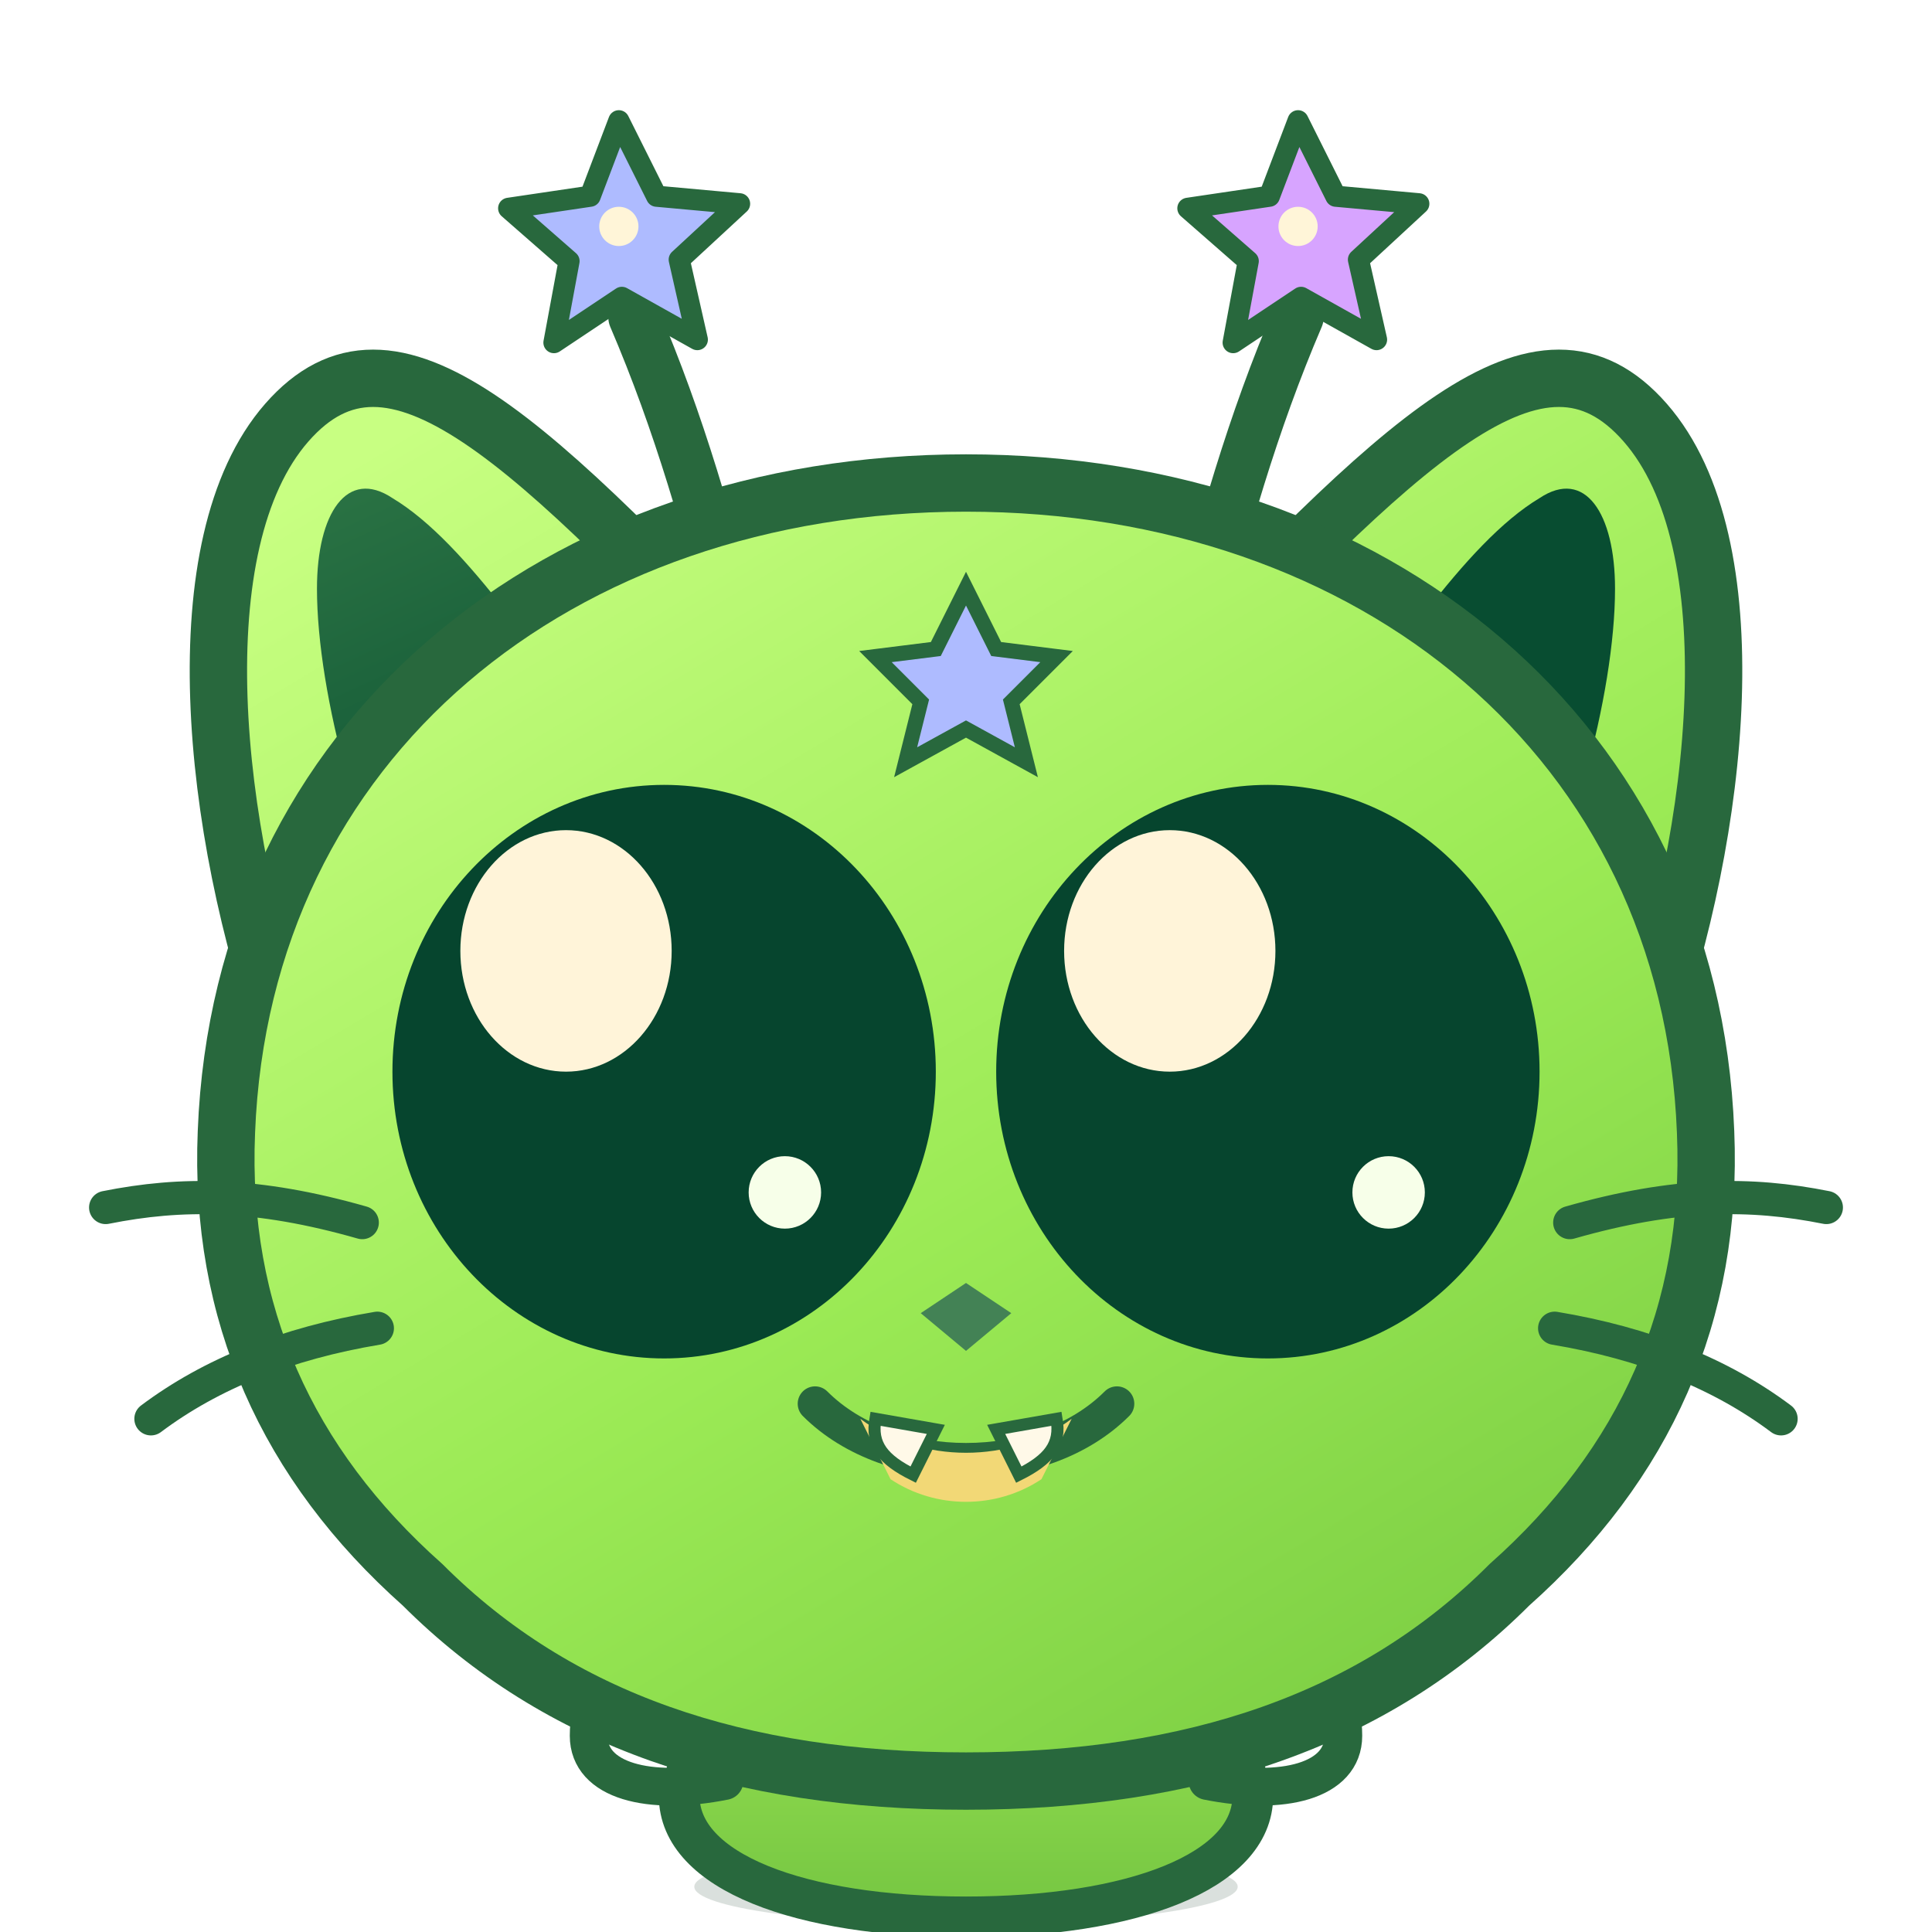
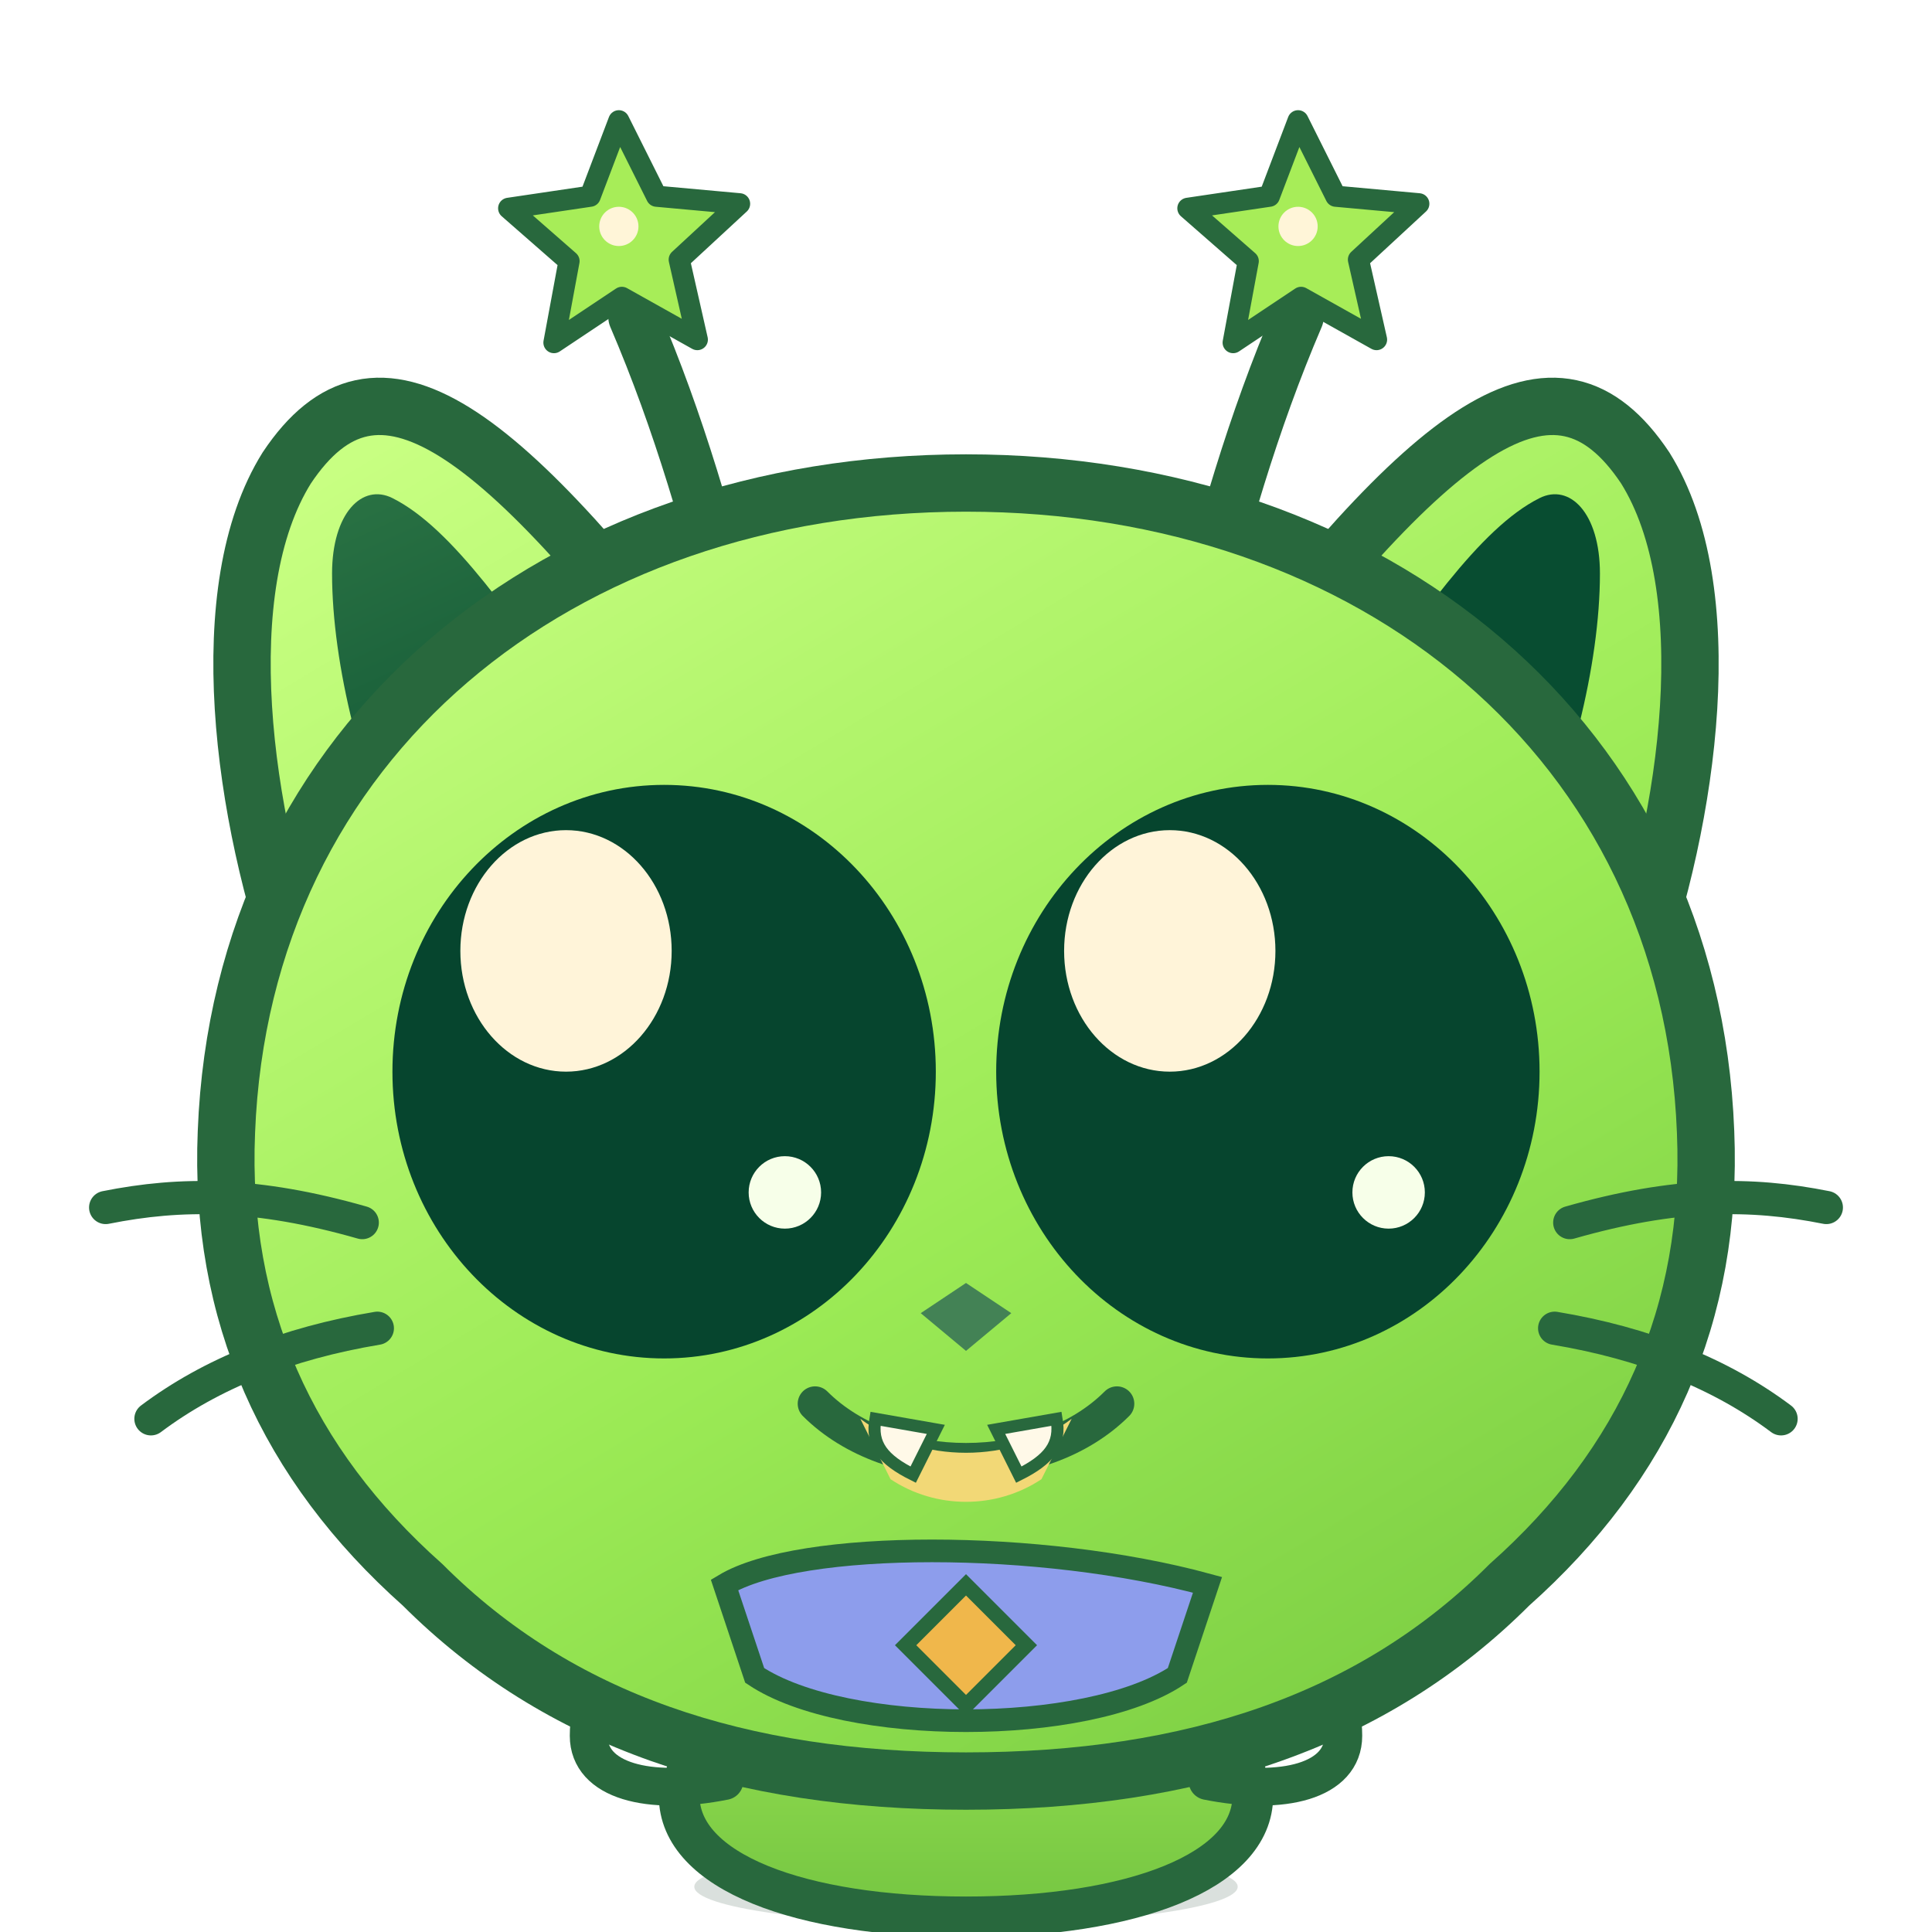
<svg xmlns="http://www.w3.org/2000/svg" viewBox="0 0 128 128" fill="none">
  <defs>
    <linearGradient id="fur" x1="34" y1="24" x2="91" y2="119" gradientUnits="userSpaceOnUse">
      <stop stop-color="#C8FF82" />
      <stop offset=".58" stop-color="#9BEA55" />
      <stop offset="1" stop-color="#7BCD43" />
    </linearGradient>
    <linearGradient id="ear" x1="24" y1="24" x2="41" y2="61" gradientUnits="userSpaceOnUse">
      <stop stop-color="#317A47" />
      <stop offset="1" stop-color="#084D31" />
    </linearGradient>
    <linearGradient id="body" x1="64" y1="102" x2="64" y2="128" gradientUnits="userSpaceOnUse">
      <stop stop-color="#A7EE58" />
      <stop offset="1" stop-color="#73C441" />
    </linearGradient>
  </defs>
  <ellipse cx="64" cy="125" rx="18" ry="2.5" fill="#163A24" opacity=".16" />
  <path d="M49 106c1-9 7-13 15-13s14 4 15 13l4 13c0 5-8 8-19 8s-19-3-19-8z" fill="url(#body)" stroke="#28683D" stroke-width="2.7" />
  <path d="M48 109c-6-1-9 2-9 6 0 3 4 4 9 3m32-9c6-1 9 2 9 6 0 3-4 4-9 3" stroke="#28683D" stroke-width="2.5" stroke-linecap="round" />
-   <path d="M19 69c-5-14-7-33 0-41 7-8 16 1 33 19l-4 27z" fill="url(#fur)" stroke="#28683D" stroke-width="3.8" stroke-linejoin="round" />
-   <path d="M109 69c5-14 7-33 0-41-7-8-16 1-33 19l4 27z" fill="url(#fur)" stroke="#28683D" stroke-width="3.8" stroke-linejoin="round" />
-   <path d="M21 39c0-5 2-8 5-6 5 3 10 11 16 19-6 2-11 6-14 12-4-7-7-18-7-25Zm86 0c0-5-2-8-5-6-5 3-10 11-16 19 6 2 11 6 14 12 4-7 7-18 7-25Z" fill="url(#ear)" />
+   <path d="M20 65c-4-11-6-26-1-34 6-9 14-3 29 17l-5 25z" fill="url(#fur)" stroke="#28683D" stroke-width="3.8" stroke-linejoin="round" />
+   <path d="M108 65c4-11 6-26 1-34-6-9-14-3-29 17l5 25z" fill="url(#fur)" stroke="#28683D" stroke-width="3.8" stroke-linejoin="round" />
+   <path d="M22 38c0-4 2-6 4-5 4 2 8 8 13 15-5 2-9 5-12 10-3-6-5-14-5-20Zm84 0c0-4-2-6-4-5-4 2-8 8-13 15 5 2 9 5 12 10 3-6 5-14 5-20Z" fill="url(#ear)" />
  <path d="M49 43c-2-8-4-15-7-22m37 22c2-8 4-15 7-22" stroke="#28683D" stroke-width="3.4" stroke-linecap="round" />
-   <path d="m41 8 2.5 5 5.5.5-4 3.7 1.2 5.3-5-2.8-4.5 3 1-5.4-4-3.5 5.4-.8Z" fill="#AEBBFF" stroke="#28683D" stroke-width="1.4" stroke-linejoin="round" />
-   <path d="m86 8 2.5 5 5.5.5-4 3.7 1.2 5.3-5-2.8-4.5 3 1-5.4-4-3.5 5.4-.8Z" fill="#D7A4FF" stroke="#28683D" stroke-width="1.4" stroke-linejoin="round" />
+   <path d="m41 8 2.5 5 5.5.5-4 3.7 1.2 5.3-5-2.8-4.5 3 1-5.4-4-3.5 5.4-.8Z" fill="#A7ED58" stroke="#28683D" stroke-width="1.4" stroke-linejoin="round" />
+   <path d="m86 8 2.5 5 5.5.5-4 3.7 1.2 5.3-5-2.8-4.5 3 1-5.4-4-3.5 5.4-.8Z" fill="#A7ED58" stroke="#28683D" stroke-width="1.4" stroke-linejoin="round" />
  <circle cx="41" cy="15" r="1.3" fill="#FFF5D8" />
  <circle cx="86" cy="15" r="1.3" fill="#FFF5D8" />
  <path d="M64 32c-27 0-48 17-49 43-.5 12 4 22 13 30 9 9 21 13 36 13s27-4 36-13c9-8 13.5-18 13-30-1-26-22-43-49-43Z" fill="url(#fur)" stroke="#28683D" stroke-width="3.8" />
  <path d="M24 81c-7-2-12-2-17-1m18 8c-6 1-11 3-15 6m94-13c7-2 12-2 17-1m-18 8c6 1 11 3 15 6" stroke="#28683D" stroke-width="2.2" stroke-linecap="round" />
  <ellipse cx="44" cy="71" rx="18" ry="19" fill="#06452E" />
  <ellipse cx="84" cy="71" rx="18" ry="19" fill="#06452E" />
  <ellipse cx="37.5" cy="63" rx="7" ry="8" fill="#FFF4D9" />
  <ellipse cx="77.5" cy="63" rx="7" ry="8" fill="#FFF4D9" />
  <circle cx="52" cy="79" r="2.4" fill="#F7FFE9" />
  <circle cx="92" cy="79" r="2.4" fill="#F7FFE9" />
  <path d="m61 87 3-2 3 2-3 2.5z" fill="#438255" />
  <path d="M54 93c5 5 15 5 20 0" stroke="#28683D" stroke-width="2.3" stroke-linecap="round" />
  <path d="M57 94c4 3 10 3 14 0l-2 4c-3 2-7 2-10 0z" fill="#F2D876" />
  <path d="m58 94 4 .7-1.5 3c-2-1-2.8-2-2.5-3.7Zm12 0-4 .7 1.5 3c2-1 2.8-2 2.5-3.7Z" fill="#FFF9E8" stroke="#28683D" stroke-width=".8" />
-   <path d="m64 39 2 4 4 .5-3 3 1 4-4-2.2-4 2.2 1-4-3-3 4-.5z" fill="#AEBBFF" stroke="#28683D" stroke-width="1" />
+   <path d="M48 105c5-3 21-3 32 0l-2 6c-6 4-22 4-28 0z" fill="#8D9DEC" stroke="#28683D" stroke-width="1.5" />
+   <path d="m64 105 4 4-4 4-4-4z" fill="#F0B74B" stroke="#28683D" stroke-width="1" />
</svg>
